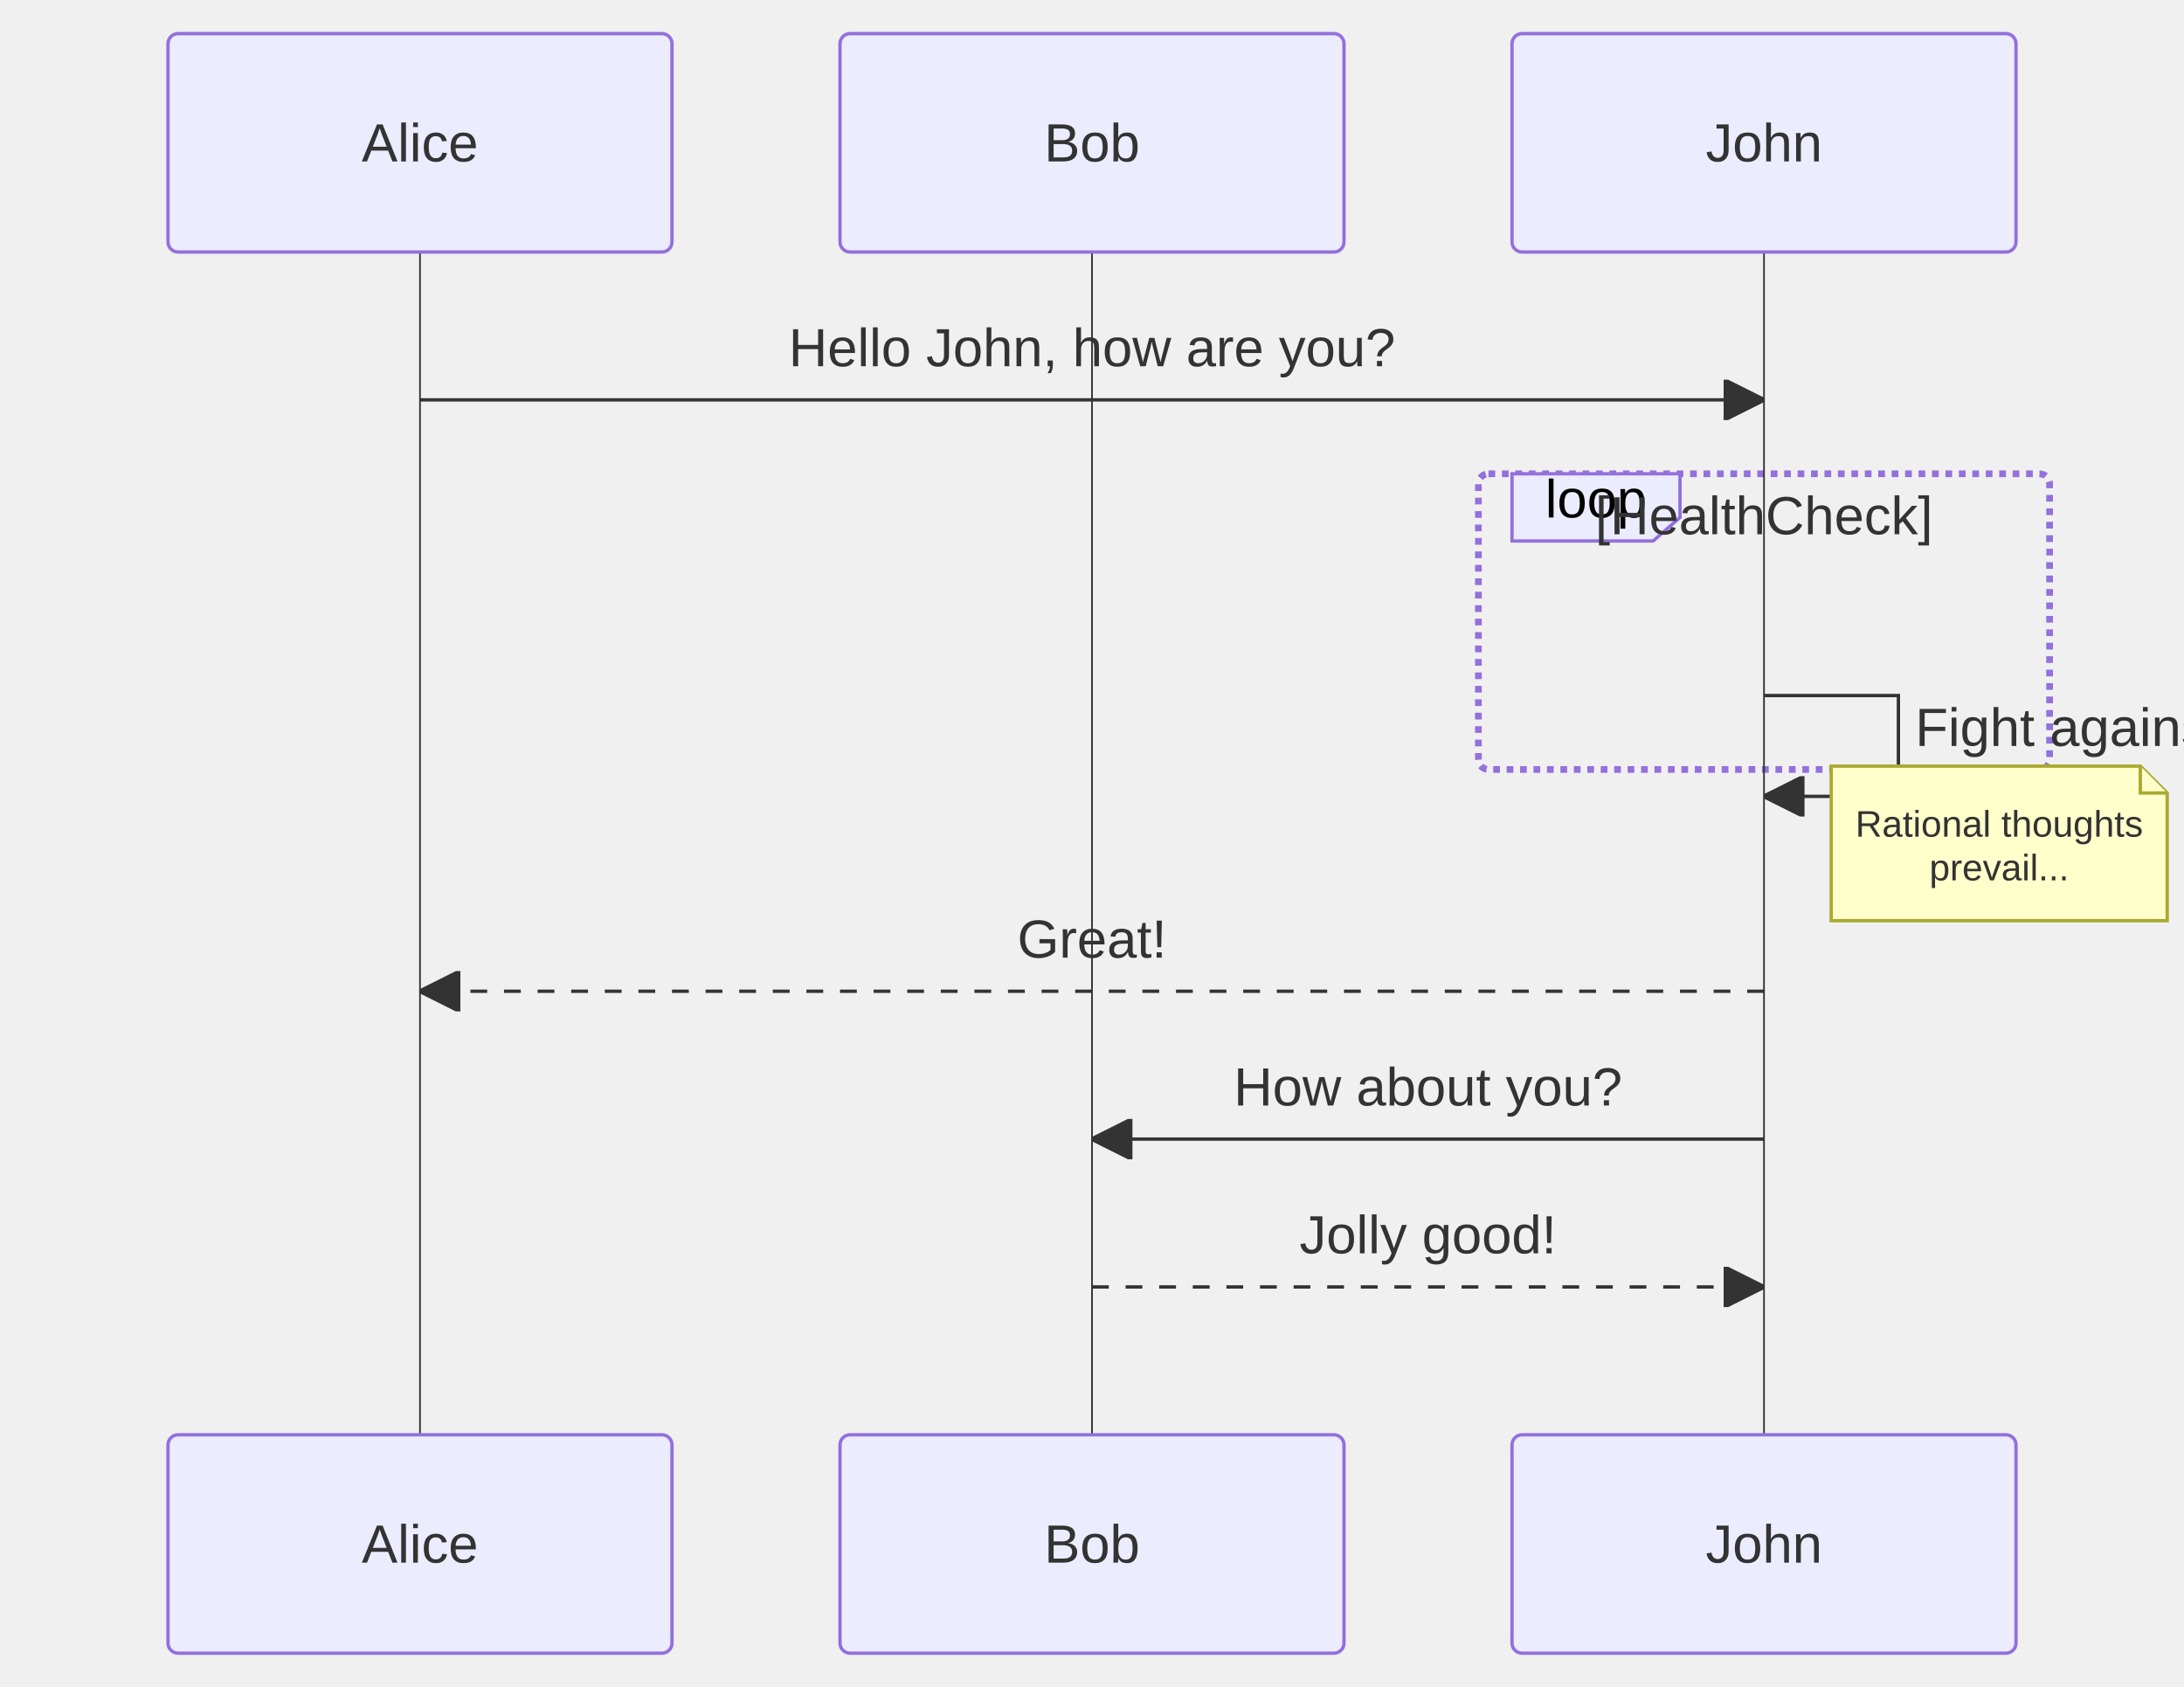
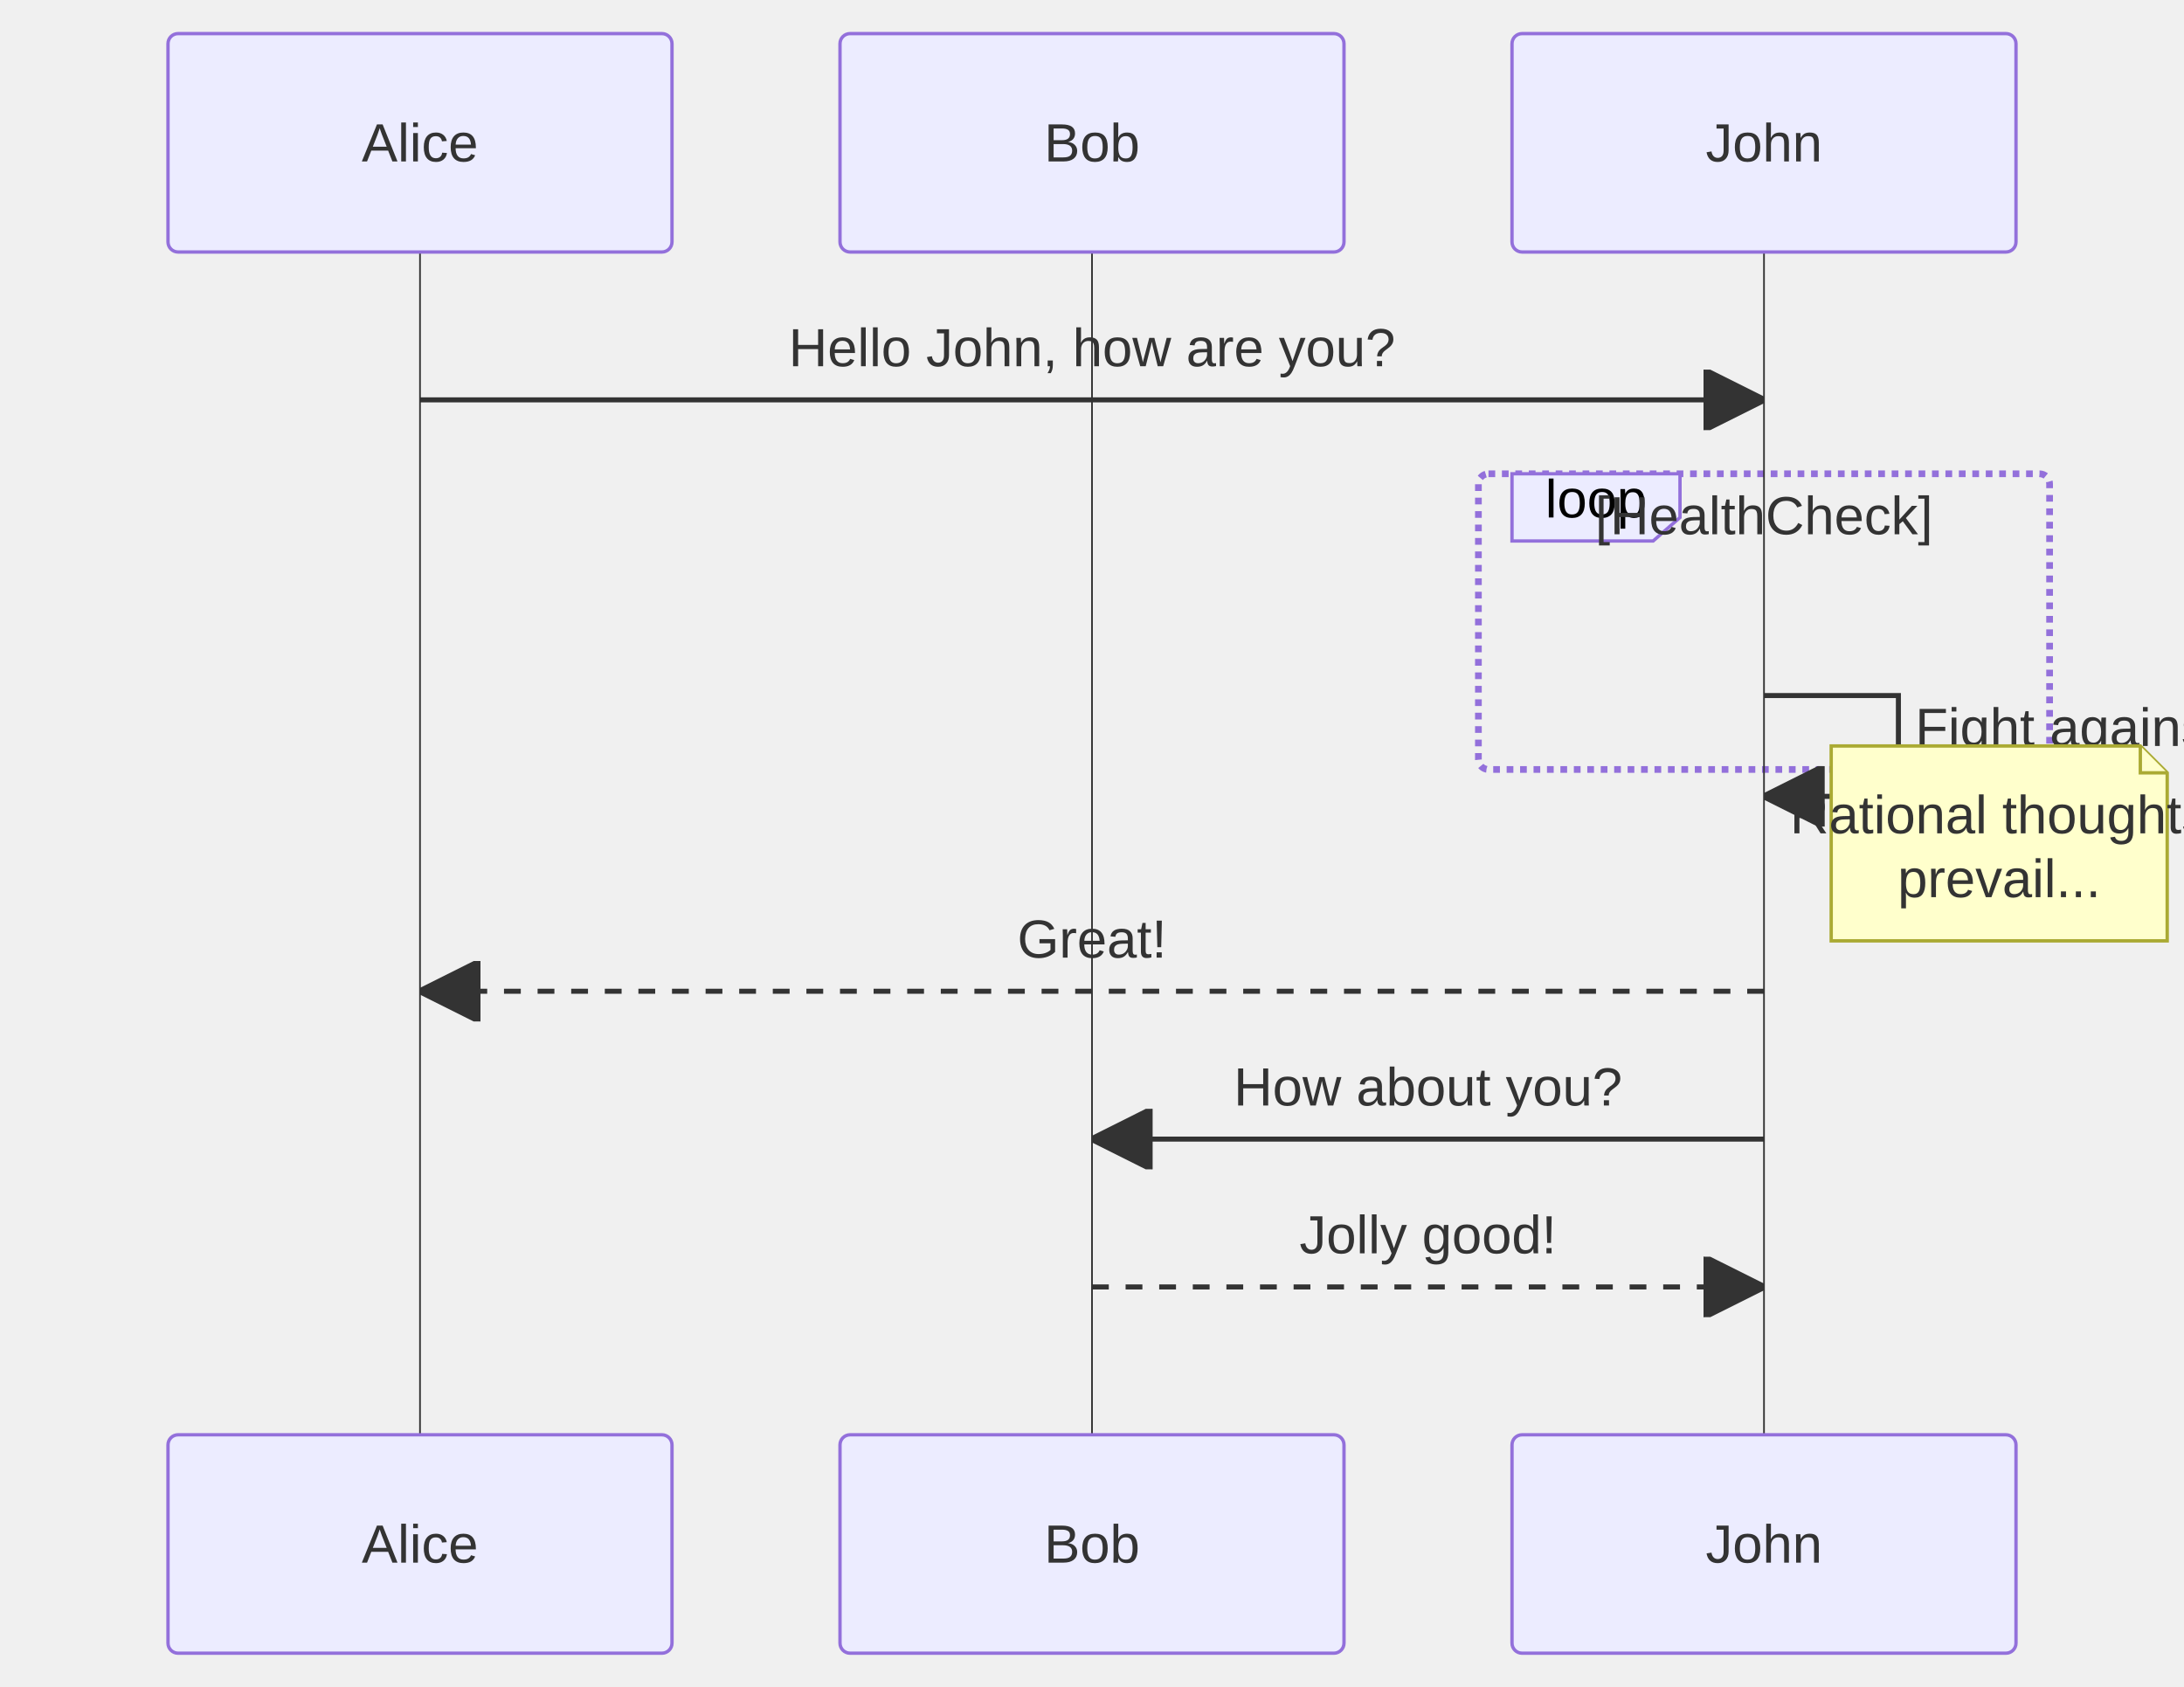
<svg xmlns="http://www.w3.org/2000/svg" width="650" height="502" viewBox="0 0 650 502" class="mermaid">
  <style>

.mermaid {
  font-family: trebuchet ms, verdana, arial, sans-serif;
  font-size: 16px;
}

.node rect,
.node polygon,
.node circle,
.node ellipse,
.node path {
  fill: #ECECFF;
  stroke: #9370DB;
  stroke-width: 1px;
}

.node line {
  stroke: #9370DB;
  stroke-width: 1px;
}

.node .label {
  fill: #333333;
}

.node text {
  fill: #333333;
  font-family: trebuchet ms, verdana, arial, sans-serif;
  font-size: 16px;
}

.edge-path {
  fill: none;
  stroke: #333333;
  stroke-width: 1px;
}

.edge-label {
  fill: #333333;
  font-family: trebuchet ms, verdana, arial, sans-serif;
}

.edge-label-bg {
  fill: rgba(232, 232, 232, 0.8);
}

.subgraph {
  fill: #ffffde;
  stroke: #aaaa33;
  stroke-width: 1px;
}

.subgraph-title {
  fill: #333333;
  font-weight: bold;
}

.cluster rect {
  fill: #ffffde;
  stroke: #aaaa33;
  stroke-width: 1px;
  rx: 5px;
  ry: 5px;
}

.cluster-label {
  fill: #333333;
  font-family: trebuchet ms, verdana, arial, sans-serif;
  font-size: 16px;
  font-weight: bold;
}

marker path {
  fill: #333333;
  stroke: #333333;
}


.sequence-title {
  fill: #333333;
}

.actor {
  stroke: #9370DB;
  fill: #ECECFF;
}

.actor-box {
  stroke: #9370DB;
  fill: #ECECFF;
}

/* Actor text - no stroke (avoid outlined appearance) */
text.actor, text.actor &gt; tspan, text.actor-box, text.actor-label {
  fill: #333333;
  stroke: none;
}

.actor-line {
  stroke: #333333;
  stroke-width: 0.5px;
}

.messageLine0 {
  stroke-width: 1.5;
  stroke-dasharray: none;
  stroke: #333333;
}

.messageLine1 {
  stroke-width: 1.5;
  stroke-dasharray: 2, 2;
  stroke: #333333;
}

.message-line {
  stroke: #333333;
}

.messageText {
  fill: #333333;
  stroke: none;
}

.message-label {
  fill: #333333;
  stroke: none;
}

.note {
  stroke: #aaaa33;
  fill: #FFFFCC;
}

.noteText, .noteText &gt; tspan {
  fill: #333333;
  stroke: none;
}

.note-text, .note-text &gt; tspan {
  fill: #333333;
  stroke: none;
}

.activation {
  fill: #eaeaea;
  stroke: #333333;
}

.loopLine {
  stroke: #9370DB;
  fill: none;
  stroke-width: 2px;
  stroke-dasharray: 2, 2;
}

.loopText {
  fill: #333333;
}

.labelBox {
  stroke: #9370DB;
  fill: #ECECFF;
}

.sequence-marker-filled {
  fill: #333333;
  stroke: #333333;
}

.sequence-marker-open {
  fill: none;
  stroke: #333333;
}

.sequence-marker-cross {
  stroke: #333333;
}

.sequence-number {
  fill: #333333;
}

.sequenceNumber-circle {
  fill: #333333;
  stroke: #333333;
}

.sequenceNumber {
  fill: white;
}

  </style>
  <defs>
    <marker id="arrow-filled" viewBox="0 0 10 10" refX="10" refY="5" markerWidth="12" markerHeight="12" orient="auto">
      <path d="M 0 0 L 10 5 L 0 10 z" class="sequence-marker-filled" stroke-width="1" />
    </marker>
    <marker id="arrow-open" viewBox="0 0 10 10" refX="10" refY="5" markerWidth="12" markerHeight="12" orient="auto">
      <path d="M 0 0 L 10 5 L 0 10" class="sequence-marker-open" stroke-width="1" />
    </marker>
    <marker id="arrow-cross" viewBox="0 0 10 10" refX="5" refY="5" markerWidth="12" markerHeight="12" orient="auto">
      <line x1="0" y1="0" x2="10" y2="10" class="sequence-marker-cross" stroke-width="2" />
      <line x1="10" y1="0" x2="0" y2="10" class="sequence-marker-cross" stroke-width="2" />
    </marker>
    <marker id="sequencenumber" refX="15" refY="15" markerWidth="60" markerHeight="40" orient="auto">
      <circle cx="15" cy="15" r="6" class="sequence-number" />
    </marker>
  </defs>
  <g class="root">
    <g class="clusters">
      <rect x="440" y="141" width="170" height="88" rx="3" ry="3" class="loopLine" fill="none" />
      <line x1="125" y1="75" x2="125" y2="427" class="actor-line" stroke-width="0.5px" />
      <line x1="325" y1="75" x2="325" y2="427" class="actor-line" stroke-width="0.5px" />
      <line x1="525" y1="75" x2="525" y2="427" class="actor-line" stroke-width="0.5px" />
    </g>
    <g class="edgePaths">
-       <line x1="125" y1="119" x2="525" y2="119" class="message-line" stroke-width="1" marker-end="url(#arrow-filled)" />
-       <path d="M 525 207 L 565 207 L 565 237 L 525 237" class="message-line" marker-end="url(#arrow-filled)" stroke-width="1" fill="none" />
-       <line x1="525" y1="295" x2="125" y2="295" class="message-line" stroke-width="1" marker-end="url(#arrow-filled)" stroke-dasharray="5,5" />
-       <line x1="525" y1="339" x2="325" y2="339" class="message-line" stroke-width="1" marker-end="url(#arrow-filled)" />
-       <line x1="325" y1="383" x2="525" y2="383" class="message-line" marker-end="url(#arrow-filled)" stroke-dasharray="5,5" stroke-width="1" />
+       <line x1="125" y1="119" x2="525" y2="119" class="message-line" stroke-width="1.5" marker-end="url(#arrow-filled)" />
+       <path d="M 525 207 L 565 207 L 565 237 L 525 237" class="message-line" fill="none" stroke-width="1.5" marker-end="url(#arrow-filled)" />
+       <line x1="525" y1="295" x2="125" y2="295" class="message-line" stroke-dasharray="5,5" marker-end="url(#arrow-filled)" stroke-width="1.5" />
+       <line x1="525" y1="339" x2="325" y2="339" class="message-line" marker-end="url(#arrow-filled)" stroke-width="1.5" />
+       <line x1="325" y1="383" x2="525" y2="383" class="message-line" stroke-dasharray="5,5" marker-end="url(#arrow-filled)" stroke-width="1.5" />
    </g>
    <g class="edgeLabels">
-       <text x="325" y="109" class="message-label" font-size="16" text-anchor="middle">Hello John, how are you?</text>
-       <text x="570" y="222" class="message-label" font-size="16" text-anchor="start">Fight against hypochondria</text>
+       <text x="325" y="109" class="message-label" text-anchor="middle" font-size="16">Hello John, how are you?</text>
+       <text x="570" y="222" class="message-label" text-anchor="start" font-size="16">Fight against hypochondria</text>
      <polygon points="450,141 500,141 500,154 492,161 450,161" class="labelBox" />
-       <text x="475" y="154" class="labelText" text-anchor="middle" font-size="16">loop</text>
+       <text x="475" y="154" class="labelText" font-size="16" text-anchor="middle">loop</text>
      <text x="525" y="159" class="loopText" font-size="16" text-anchor="middle">[HealthCheck]</text>
-       <text x="325" y="285" class="message-label" font-size="16" text-anchor="middle">Great!</text>
-       <text x="425" y="329" class="message-label" font-size="16" text-anchor="middle">How about you?</text>
+       <text x="325" y="285" class="message-label" text-anchor="middle" font-size="16">Great!</text>
+       <text x="425" y="329" class="message-label" text-anchor="middle" font-size="16">How about you?</text>
      <text x="425" y="373" class="message-label" text-anchor="middle" font-size="16">Jolly good!</text>
    </g>
    <g class="nodes">

    </g>
    <g class="actor">
-       <rect x="50" y="10" width="150" height="65" rx="3" ry="3" class="actor actor-box" stroke-width="1" />
-       <text x="125" y="42.5" class="actor actor-box" text-anchor="middle" font-size="16" dominant-baseline="central">Alice</text>
-     </g>
-     <g class="actor">
-       <rect x="250" y="10" width="150" height="65" rx="3" ry="3" class="actor actor-box" stroke-width="1" />
-       <text x="325" y="42.5" class="actor actor-box" text-anchor="middle" font-size="16" dominant-baseline="central">Bob</text>
-     </g>
-     <g class="actor">
-       <rect x="450" y="10" width="150" height="65" rx="3" ry="3" class="actor actor-box" stroke-width="1" />
-       <text x="525" y="42.5" class="actor actor-box" text-anchor="middle" dominant-baseline="central" font-size="16">John</text>
+       <rect x="50" y="10" width="150" height="65" rx="3" ry="3" class="actor actor-box" stroke="#666" fill="#eaeaea" stroke-width="1" />
+       <text x="125" y="42.5" class="actor actor-box" dominant-baseline="central" text-anchor="middle" font-size="16">Alice</text>
+     </g>
+     <g class="actor">
+       <rect x="250" y="10" width="150" height="65" rx="3" ry="3" class="actor actor-box" fill="#eaeaea" stroke="#666" stroke-width="1" />
+       <text x="325" y="42.5" class="actor actor-box" text-anchor="middle" dominant-baseline="central" font-size="16">Bob</text>
+     </g>
+     <g class="actor">
+       <rect x="450" y="10" width="150" height="65" rx="3" ry="3" class="actor actor-box" stroke-width="1" fill="#eaeaea" stroke="#666" />
+       <text x="525" y="42.5" class="actor actor-box" dominant-baseline="central" font-size="16" text-anchor="middle">John</text>
    </g>
    <g class="note">
-       <path d="M 545 228 L 637 228 L 645 236 L 645 274 L 545 274 Z" class="note note-box" stroke-width="1" />
-       <path d="M 637 228 L 637 236 L 645 236" class="note" fill="none" stroke-width="1" />
-       <text x="595" y="249" class="note-text" text-anchor="middle" font-size="11">Rational thoughts</text>
-       <text x="595" y="262" class="note-text" text-anchor="middle" font-size="11">prevail...</text>
-     </g>
-     <g class="actor">
-       <rect x="50" y="427" width="150" height="65" rx="3" ry="3" class="actor actor-box" stroke-width="1" />
-       <text x="125" y="459.5" class="actor actor-box" font-size="16" text-anchor="middle" dominant-baseline="central">Alice</text>
-     </g>
-     <g class="actor">
-       <rect x="250" y="427" width="150" height="65" rx="3" ry="3" class="actor actor-box" stroke-width="1" />
-       <text x="325" y="459.5" class="actor actor-box" font-size="16" text-anchor="middle" dominant-baseline="central">Bob</text>
-     </g>
-     <g class="actor">
-       <rect x="450" y="427" width="150" height="65" rx="3" ry="3" class="actor actor-box" stroke-width="1" />
-       <text x="525" y="459.5" class="actor actor-box" dominant-baseline="central" text-anchor="middle" font-size="16">John</text>
+       <path d="M 545 222 L 637 222 L 645 230 L 645 280 L 545 280 Z" class="note note-box" fill="#EDF2AE" stroke-width="1" stroke="#666" />
+       <path d="M 637 222 L 637 230 L 645 230" class="note" fill="none" stroke-width="1" />
+       <text x="595" y="248" class="note-text" font-size="16" text-anchor="middle">Rational thoughts</text>
+       <text x="595" y="267" class="note-text" text-anchor="middle" font-size="16">prevail...</text>
+     </g>
+     <g class="actor">
+       <rect x="50" y="427" width="150" height="65" rx="3" ry="3" class="actor actor-box" stroke="#666" fill="#eaeaea" stroke-width="1" />
+       <text x="125" y="459.5" class="actor actor-box" dominant-baseline="central" text-anchor="middle" font-size="16">Alice</text>
+     </g>
+     <g class="actor">
+       <rect x="250" y="427" width="150" height="65" rx="3" ry="3" class="actor actor-box" stroke="#666" fill="#eaeaea" stroke-width="1" />
+       <text x="325" y="459.5" class="actor actor-box" font-size="16" dominant-baseline="central" text-anchor="middle">Bob</text>
+     </g>
+     <g class="actor">
+       <rect x="450" y="427" width="150" height="65" rx="3" ry="3" class="actor actor-box" stroke="#666" stroke-width="1" fill="#eaeaea" />
+       <text x="525" y="459.5" class="actor actor-box" text-anchor="middle" dominant-baseline="central" font-size="16">John</text>
    </g>
  </g>
</svg>
